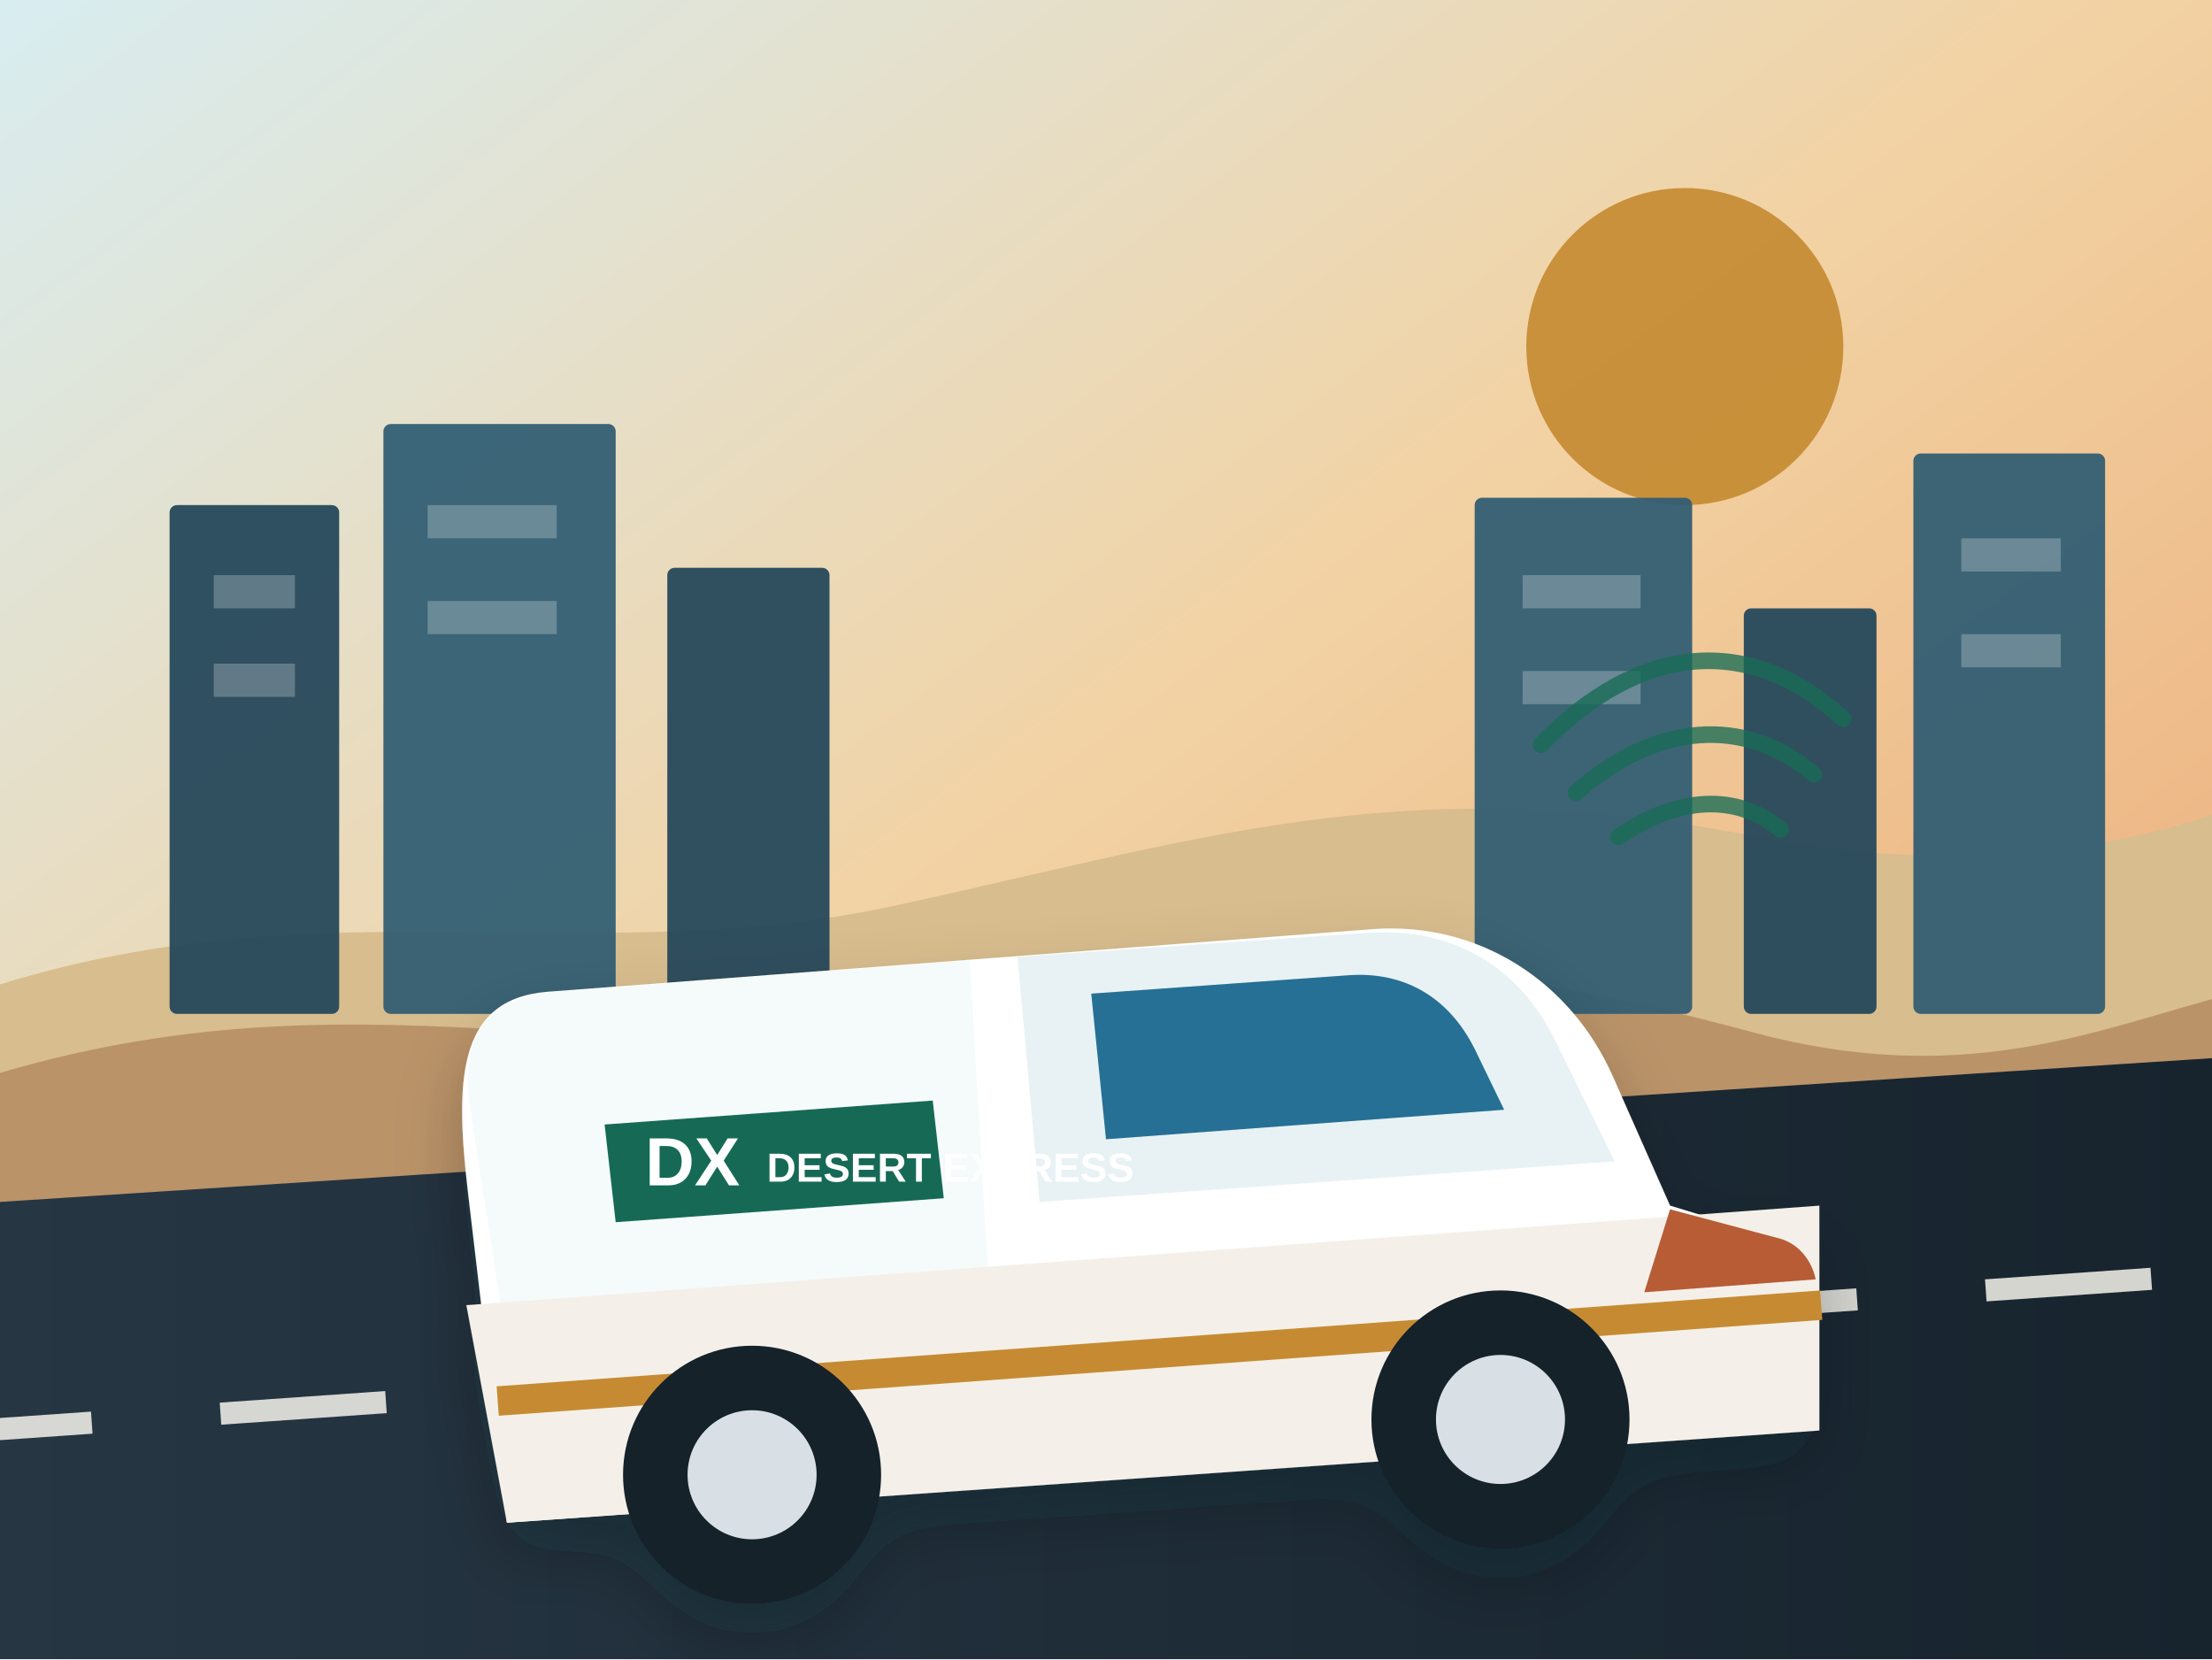
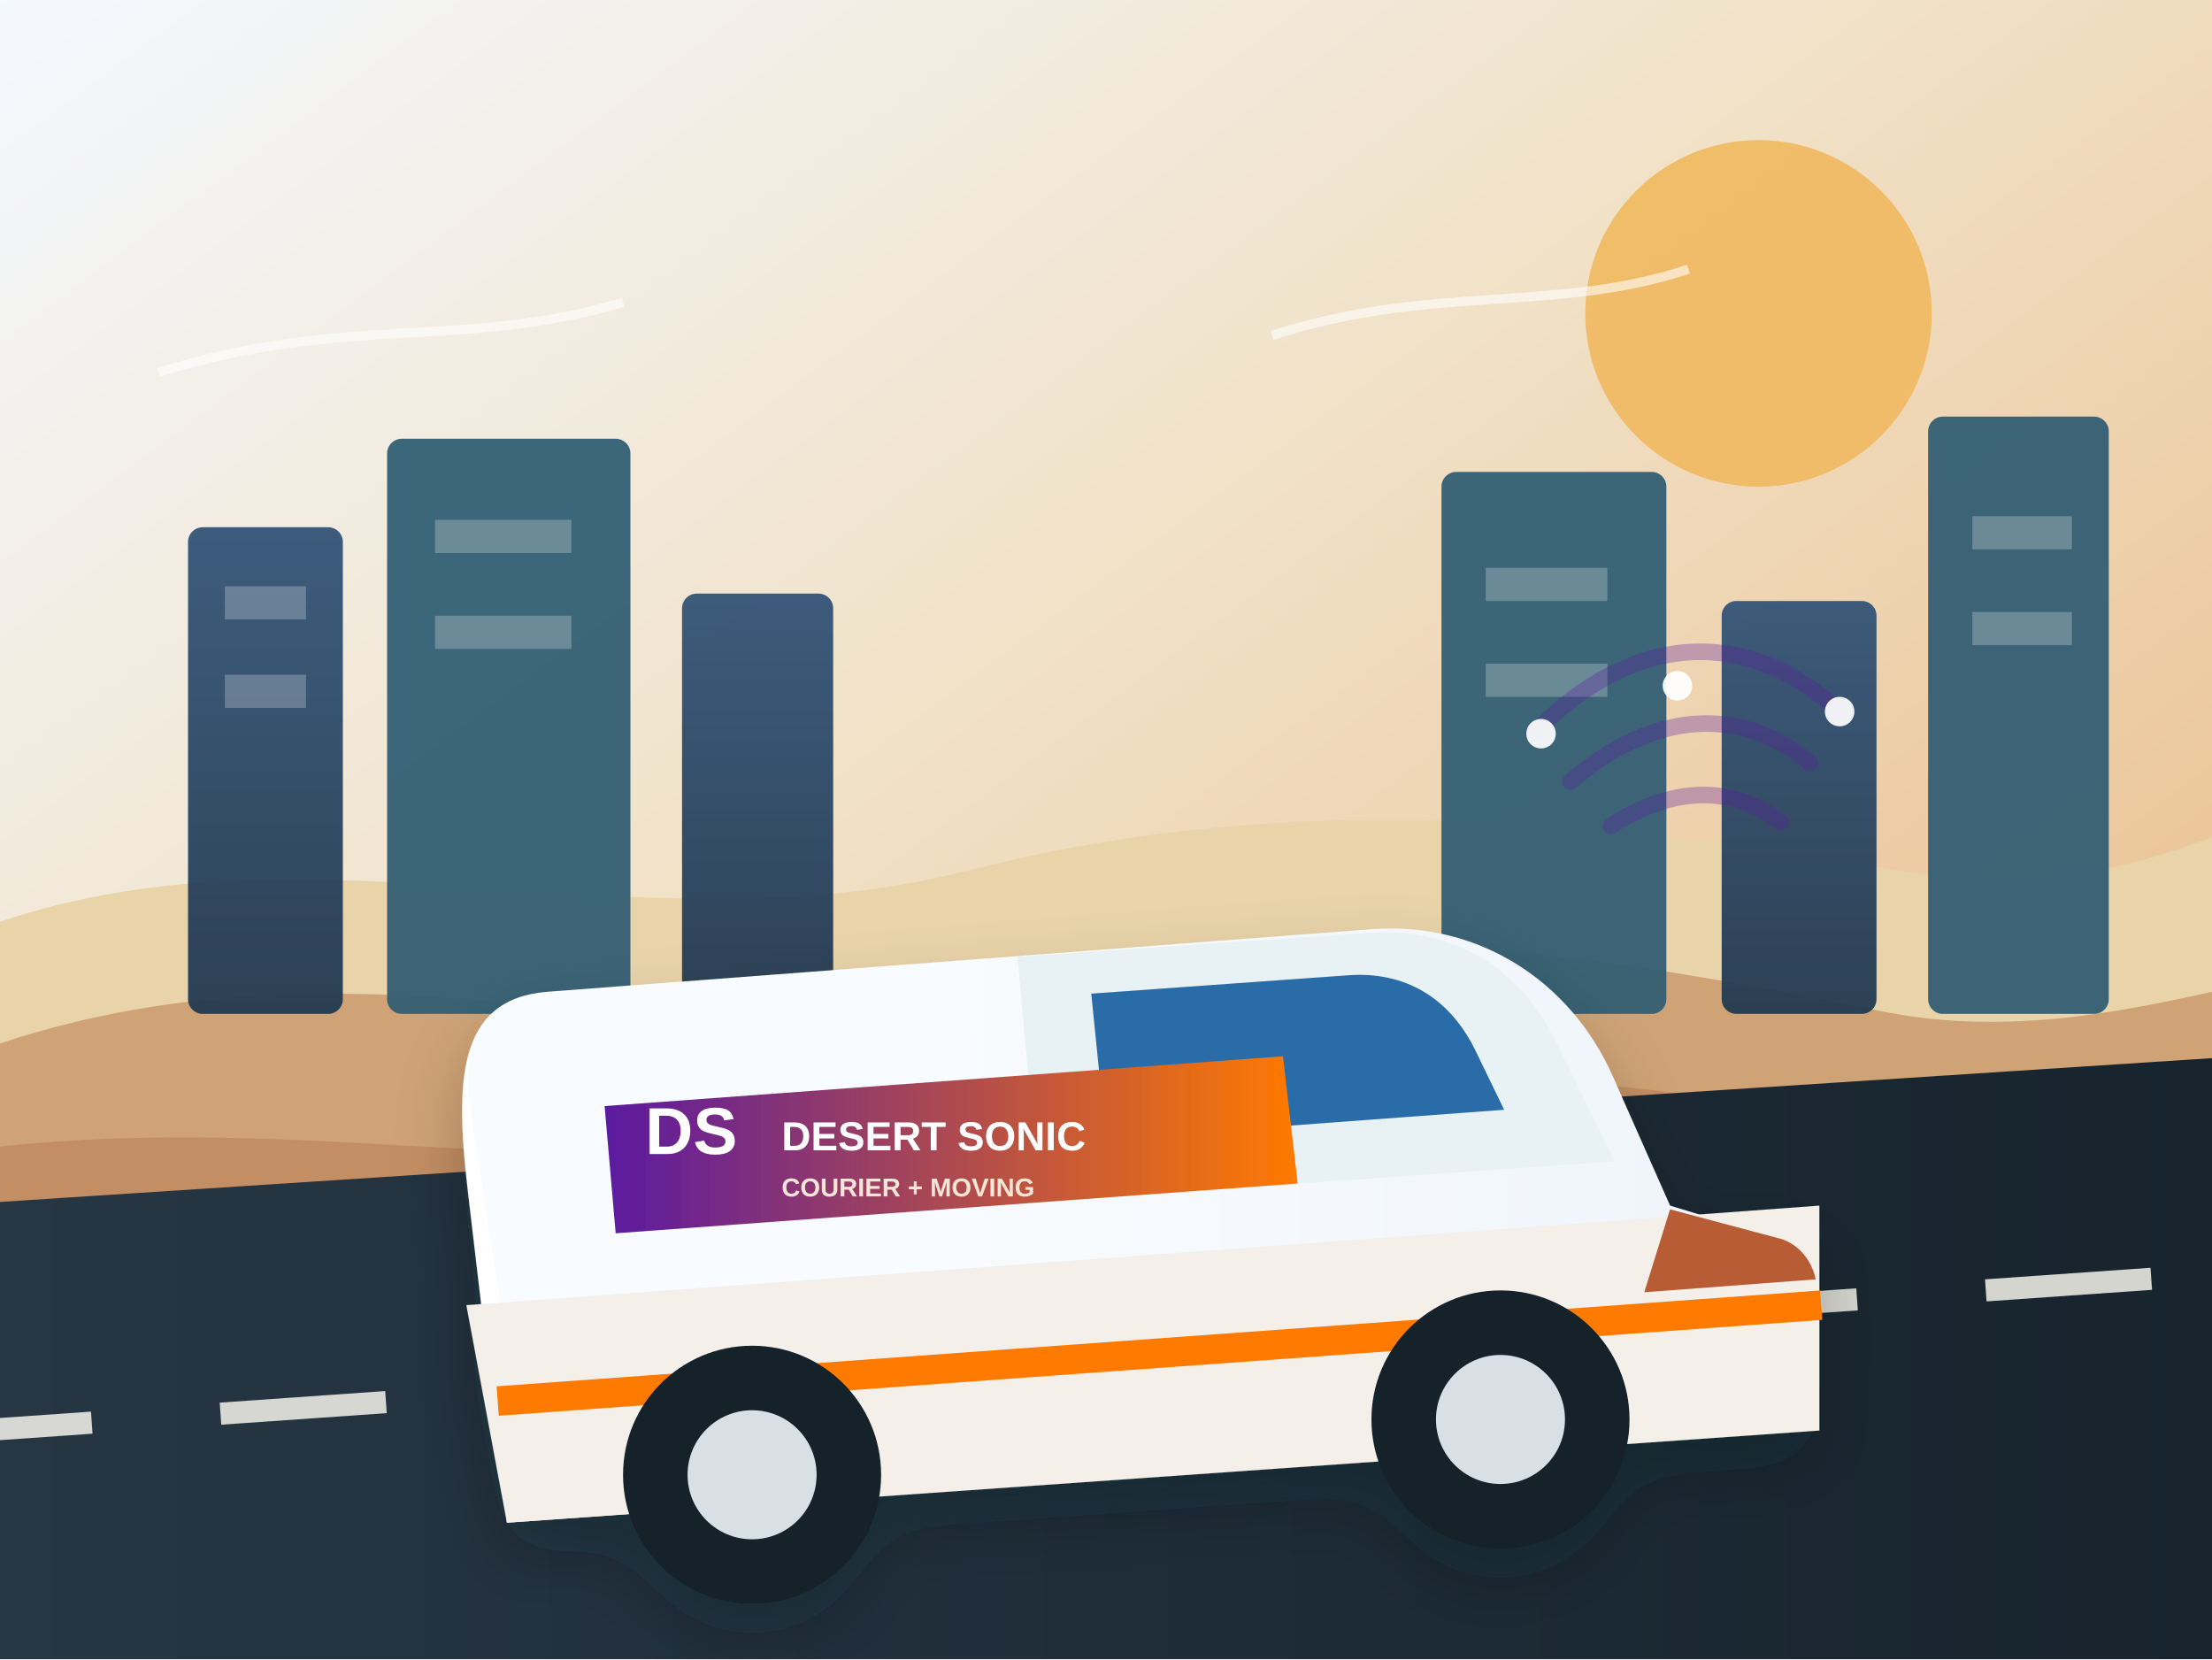
<svg xmlns="http://www.w3.org/2000/svg" viewBox="0 0 1200 900" role="img" aria-labelledby="title desc">
  <defs>
    <linearGradient id="sky" x1="0" x2="1" y1="0" y2="1">
-       <stop offset="0" stop-color="#d8edf1" />
-       <stop offset="0.48" stop-color="#f2d2a3" />
-       <stop offset="1" stop-color="#eaa06c" />
+       <stop offset="0" stop-color="#f4f8ff" />
+       <stop offset="0.42" stop-color="#f1e2c8" />
+       <stop offset="1" stop-color="#e8b27a" />
+     </linearGradient>
+     <linearGradient id="skyline" x1="0" x2="0" y1="0" y2="1">
+       <stop offset="0" stop-color="#325377" />
+       <stop offset="1" stop-color="#20384f" />
    </linearGradient>
    <linearGradient id="road" x1="0" x2="1">
      <stop offset="0" stop-color="#263643" />
      <stop offset="1" stop-color="#17242e" />
+     </linearGradient>
+     <linearGradient id="truckBody" x1="0" x2="1">
+       <stop offset="0" stop-color="#ffffff" />
+       <stop offset="1" stop-color="#eef4fb" />
+     </linearGradient>
+     <linearGradient id="sonicStripe" x1="0" x2="1">
+       <stop offset="0" stop-color="#5b1aa0" />
+       <stop offset="1" stop-color="#ff7a00" />
    </linearGradient>
    <filter id="shadow" x="-20%" y="-20%" width="140%" height="140%">
      <feDropShadow dx="0" dy="18" stdDeviation="18" flood-color="#152029" flood-opacity="0.24" />
    </filter>
  </defs>
  <rect width="1200" height="900" fill="url(#sky)" />
-   <circle cx="914" cy="188" r="86" fill="#c68b32" opacity="0.92" />
-   <path d="M0 534 C174 480 321 526 482 492 C650 456 760 416 954 454 C1056 474 1140 462 1200 442 L1200 900 L0 900 Z" fill="#d8bd8e" />
-   <path d="M0 582 C210 520 352 594 530 546 C674 507 803 520 951 560 C1062 590 1134 560 1200 542 L1200 900 L0 900 Z" fill="#a77750" opacity="0.6" />
+   <circle cx="954" cy="170" r="94" fill="#f0bb65" opacity="0.95" />
+   <path d="M0 500 C172 442 348 518 526 472 C682 432 840 440 1016 470 C1092 484 1150 474 1200 454 L1200 900 L0 900 Z" fill="#e9d4aa" />
+   <path d="M0 566 C200 500 358 582 548 536 C710 498 820 508 1018 548 C1084 562 1146 550 1200 538 L1200 900 L0 900 Z" fill="#c48c5e" opacity="0.68" />
+   <path d="M0 622 C166 604 306 642 460 618 C652 588 760 572 934 596 C1036 610 1114 600 1200 584 L1200 900 L0 900 Z" fill="#b16d48" opacity="0.4" />
  <g opacity="0.94">
-     <rect x="92" y="274" width="92" height="276" rx="4" fill="#24475a" />
-     <rect x="208" y="230" width="126" height="320" rx="4" fill="#315d73" />
-     <rect x="362" y="308" width="88" height="242" rx="4" fill="#24475a" />
-     <rect x="800" y="270" width="118" height="280" rx="4" fill="#315d73" />
-     <rect x="946" y="330" width="72" height="220" rx="4" fill="#24475a" />
-     <rect x="1038" y="246" width="104" height="304" rx="4" fill="#315d73" />
+     <rect x="102" y="286" width="84" height="264" rx="8" fill="url(#skyline)" />
+     <rect x="210" y="238" width="132" height="312" rx="8" fill="#315d73" />
+     <rect x="370" y="322" width="82" height="228" rx="8" fill="url(#skyline)" />
+     <rect x="782" y="256" width="122" height="294" rx="8" fill="#315d73" />
+     <rect x="934" y="326" width="84" height="224" rx="8" fill="url(#skyline)" />
+     <rect x="1046" y="226" width="98" height="324" rx="8" fill="#315d73" />
  </g>
  <g opacity="0.24" fill="#ffffff">
-     <rect x="116" y="312" width="44" height="18" />
-     <rect x="116" y="360" width="44" height="18" />
-     <rect x="232" y="274" width="70" height="18" />
-     <rect x="232" y="326" width="70" height="18" />
-     <rect x="826" y="312" width="64" height="18" />
-     <rect x="826" y="364" width="64" height="18" />
-     <rect x="1064" y="292" width="54" height="18" />
-     <rect x="1064" y="344" width="54" height="18" />
+     <rect x="122" y="318" width="44" height="18" />
+     <rect x="122" y="366" width="44" height="18" />
+     <rect x="236" y="282" width="74" height="18" />
+     <rect x="236" y="334" width="74" height="18" />
+     <rect x="806" y="308" width="66" height="18" />
+     <rect x="806" y="360" width="66" height="18" />
+     <rect x="1070" y="280" width="54" height="18" />
+     <rect x="1070" y="332" width="54" height="18" />
  </g>
  <path d="M0 652 L1200 574 L1200 900 L0 900 Z" fill="url(#road)" />
  <path d="M-40 778 L1220 690" stroke="#f6f3ec" stroke-width="12" stroke-dasharray="90 70" opacity="0.85" />
+   <g fill="none" stroke="#ffffff" stroke-width="5" opacity="0.58">
+     <path d="M86 202 C190 170 250 190 338 164" />
+     <path d="M690 182 C776 154 844 170 916 146" />
+   </g>
  <g filter="url(#shadow)" transform="translate(210 428)">
-     <path d="M87 110 L535 76 C592 72 642 104 665 156 L696 226 L742 240 C762 246 776 264 776 285 L776 347 L65 398 L44 220 C37 160 37 114 87 110 Z" fill="#ffffff" />
-     <path d="M92 110 L316 93 L326 263 L62 282 L45 173 C39 133 55 113 92 110 Z" fill="#f5fafb" />
+     <path d="M87 110 L535 76 C592 72 642 104 665 156 L696 226 L742 240 C762 246 776 264 776 285 L776 347 L65 398 L44 220 C37 160 37 114 87 110 Z" fill="url(#truckBody)" />
+     <path d="M92 110 L316 93 L326 263 L62 282 L45 173 C39 133 55 113 92 110 Z" fill="#f8fbff" />
    <path d="M342 91 L532 78 C578 75 614 96 634 137 L666 202 L354 224 Z" fill="#e8f2f4" />
-     <path d="M382 111 L522 101 C552 99 576 113 590 141 L606 174 L390 190 Z" fill="#276f95" />
-     <path d="M118 182 L296 169 L302 222 L124 235 Z" fill="#176b55" />
-     <text x="140" y="215" fill="#ffffff" font-size="37" font-family="Arial, sans-serif" font-weight="800">DX</text>
-     <text x="206" y="213" fill="#ffffff" font-size="22" font-family="Arial, sans-serif" font-weight="700">DESERT EXPRESS</text>
+     <path d="M382 111 L522 101 C552 99 576 113 590 141 L606 174 L390 190 Z" fill="#2b6ca8" />
+     <path d="M118 172 L486 145 L494 214 L124 241 Z" fill="url(#sonicStripe)" />
+     <text x="140" y="198" fill="#ffffff" font-size="36" font-family="Arial, sans-serif" font-weight="800">DS</text>
+     <text x="214" y="196" fill="#ffffff" font-size="22" font-family="Arial, sans-serif" font-weight="700">DESERT SONIC</text>
+     <text x="214" y="221" fill="#f6e5d7" font-size="14" font-family="Arial, sans-serif" font-weight="700">COURIER + MOVING</text>
    <path d="M43 280 L777 226 L777 348 L65 398 Z" fill="#f4f0e9" />
-     <path d="M60 332 L778 280" stroke="#c68b32" stroke-width="16" />
+     <path d="M60 332 L778 280" stroke="#ff7a00" stroke-width="16" />
    <circle cx="198" cy="372" r="70" fill="#152029" />
    <circle cx="198" cy="372" r="35" fill="#d8e0e6" />
    <circle cx="604" cy="342" r="70" fill="#152029" />
    <circle cx="604" cy="342" r="35" fill="#d8e0e6" />
    <path d="M696 228 L756 244 C766 247 773 256 775 266 L682 273 Z" fill="#b75b35" />
  </g>
-   <g fill="none" stroke="#176b55" stroke-width="9" stroke-linecap="round" opacity="0.78">
-     <path d="M836 404 C890 348 950 344 1000 390" />
-     <path d="M855 430 C898 392 946 388 984 420" />
-     <path d="M878 454 C910 432 942 430 966 450" />
+   <g fill="none" stroke="#5b1aa0" stroke-width="9" stroke-linecap="round" opacity="0.32">
+     <path d="M832 398 C886 342 948 340 998 386" />
+     <path d="M852 424 C896 386 944 382 982 414" />
+     <path d="M874 448 C908 426 940 426 966 446" />
+   </g>
+   <g fill="#ffffff" opacity="0.92">
+     <circle cx="836" cy="398" r="8" />
+     <circle cx="910" cy="372" r="8" />
+     <circle cx="998" cy="386" r="8" />
  </g>
</svg>
